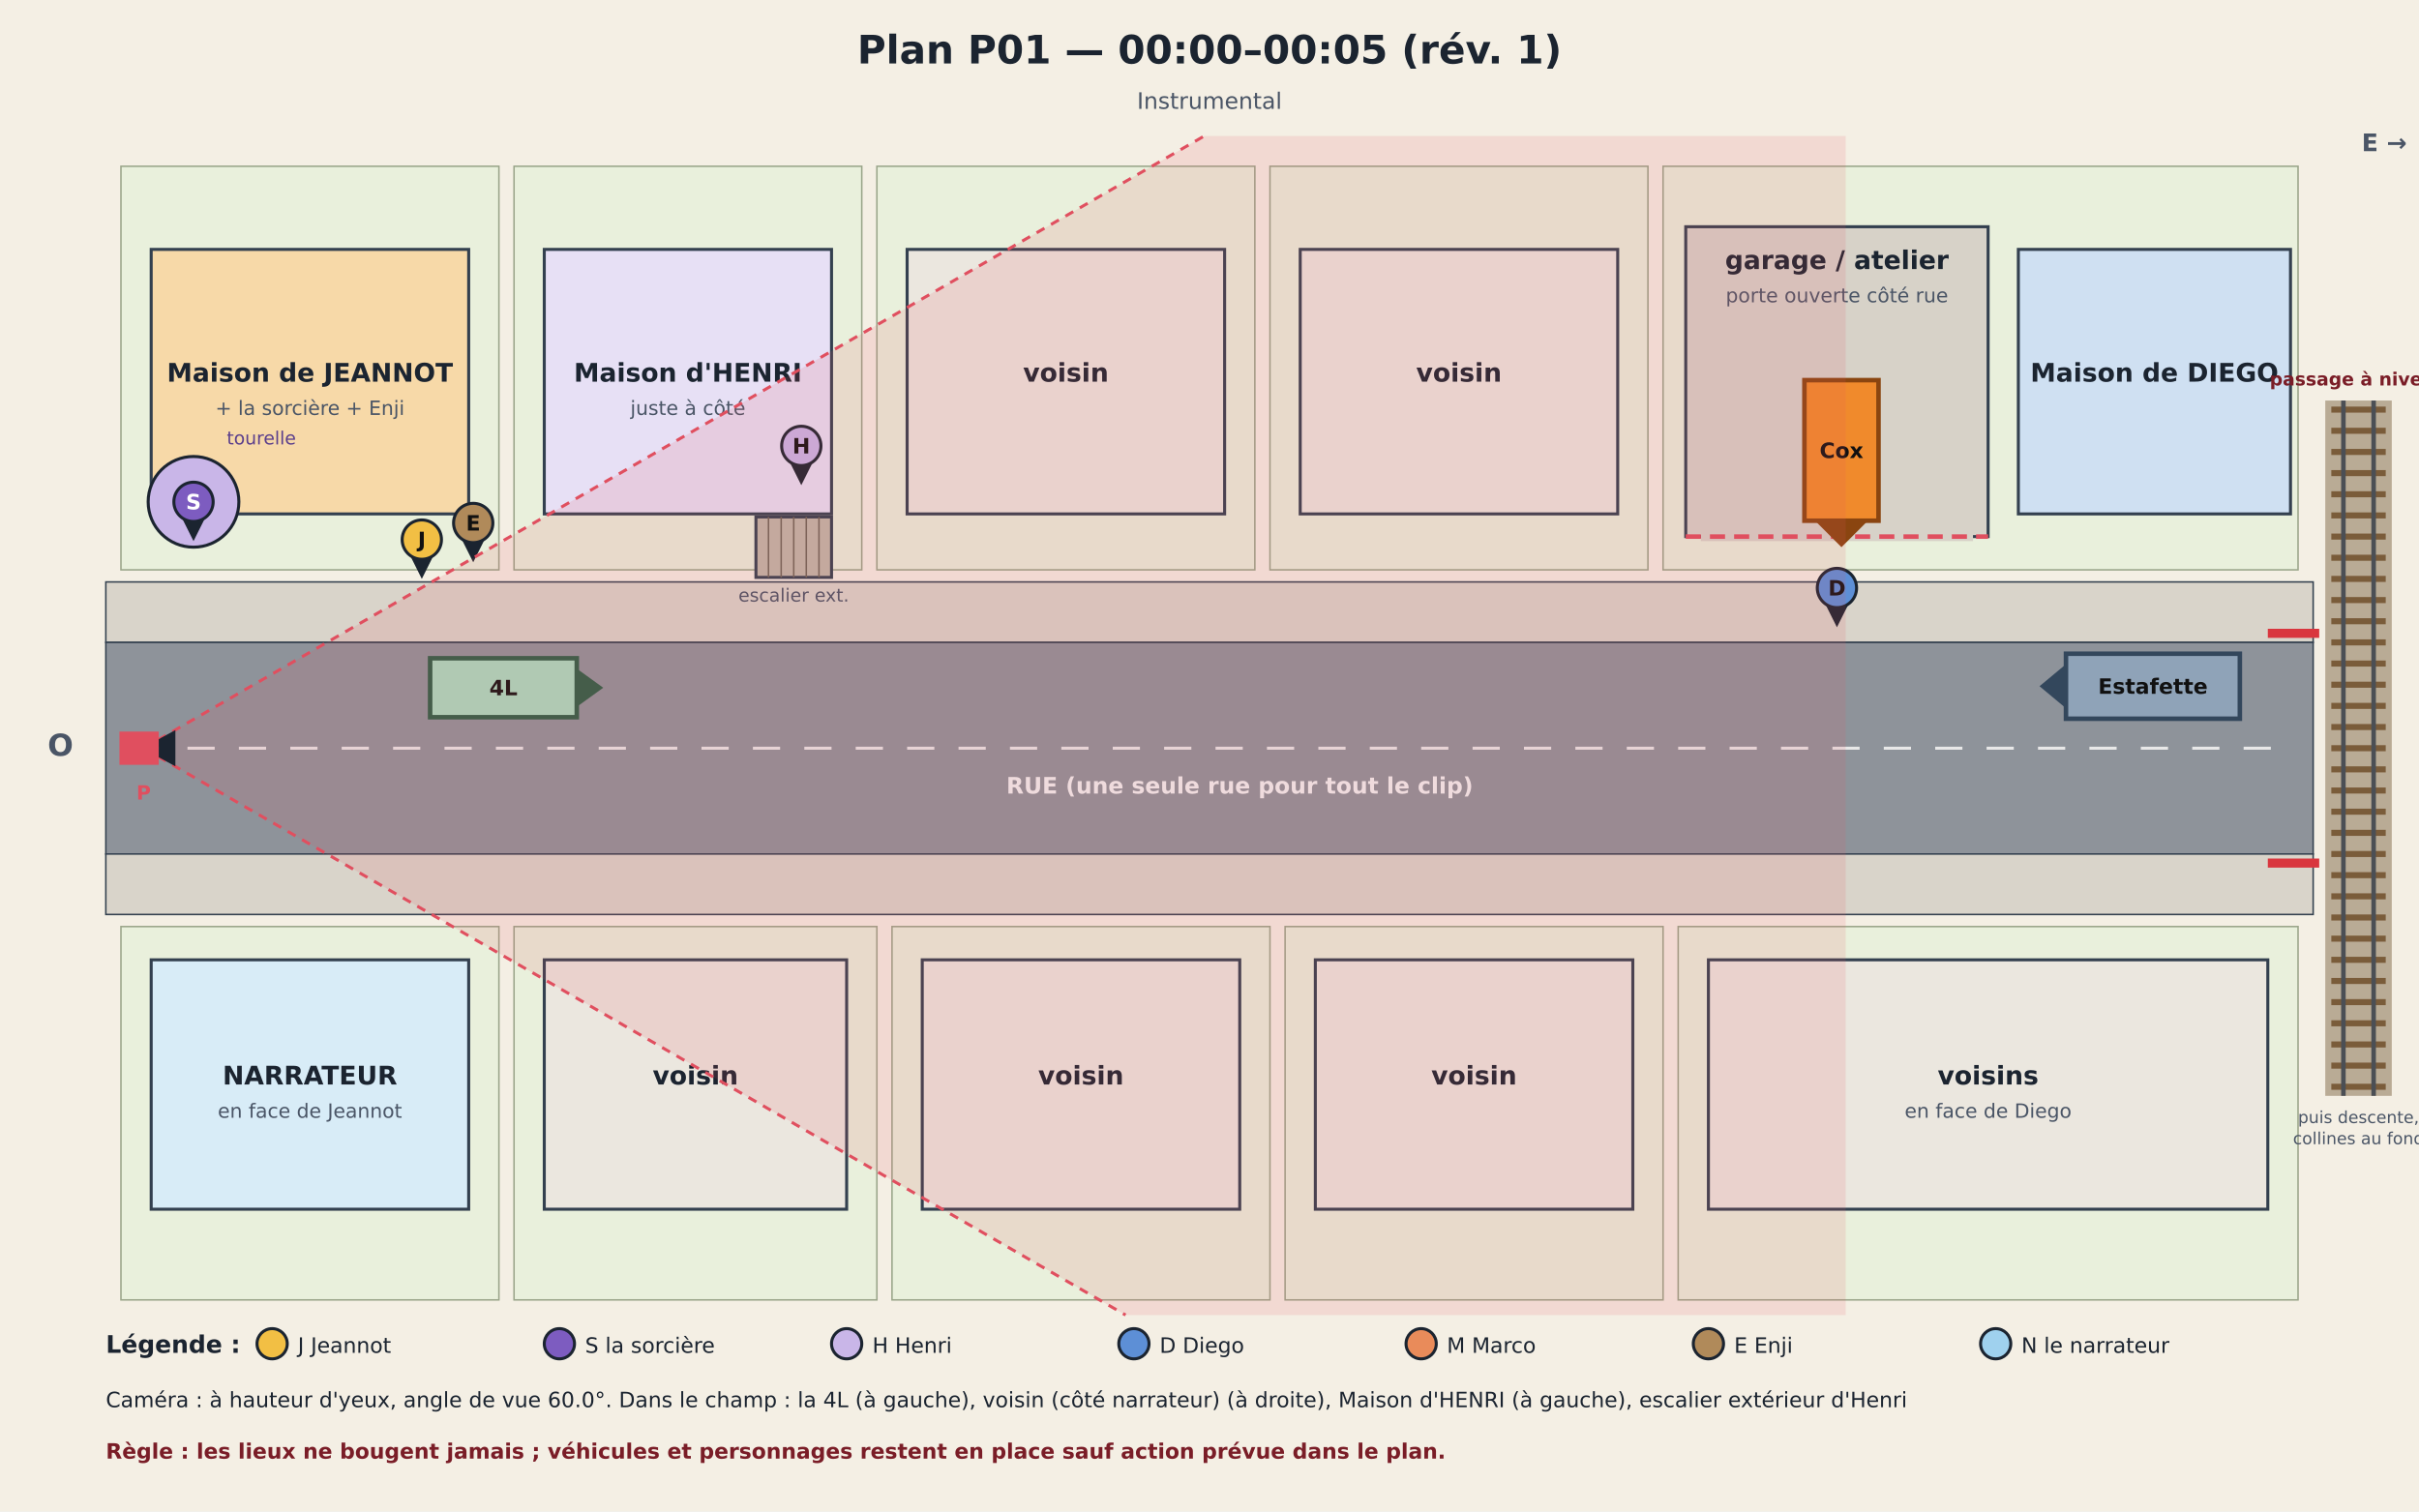
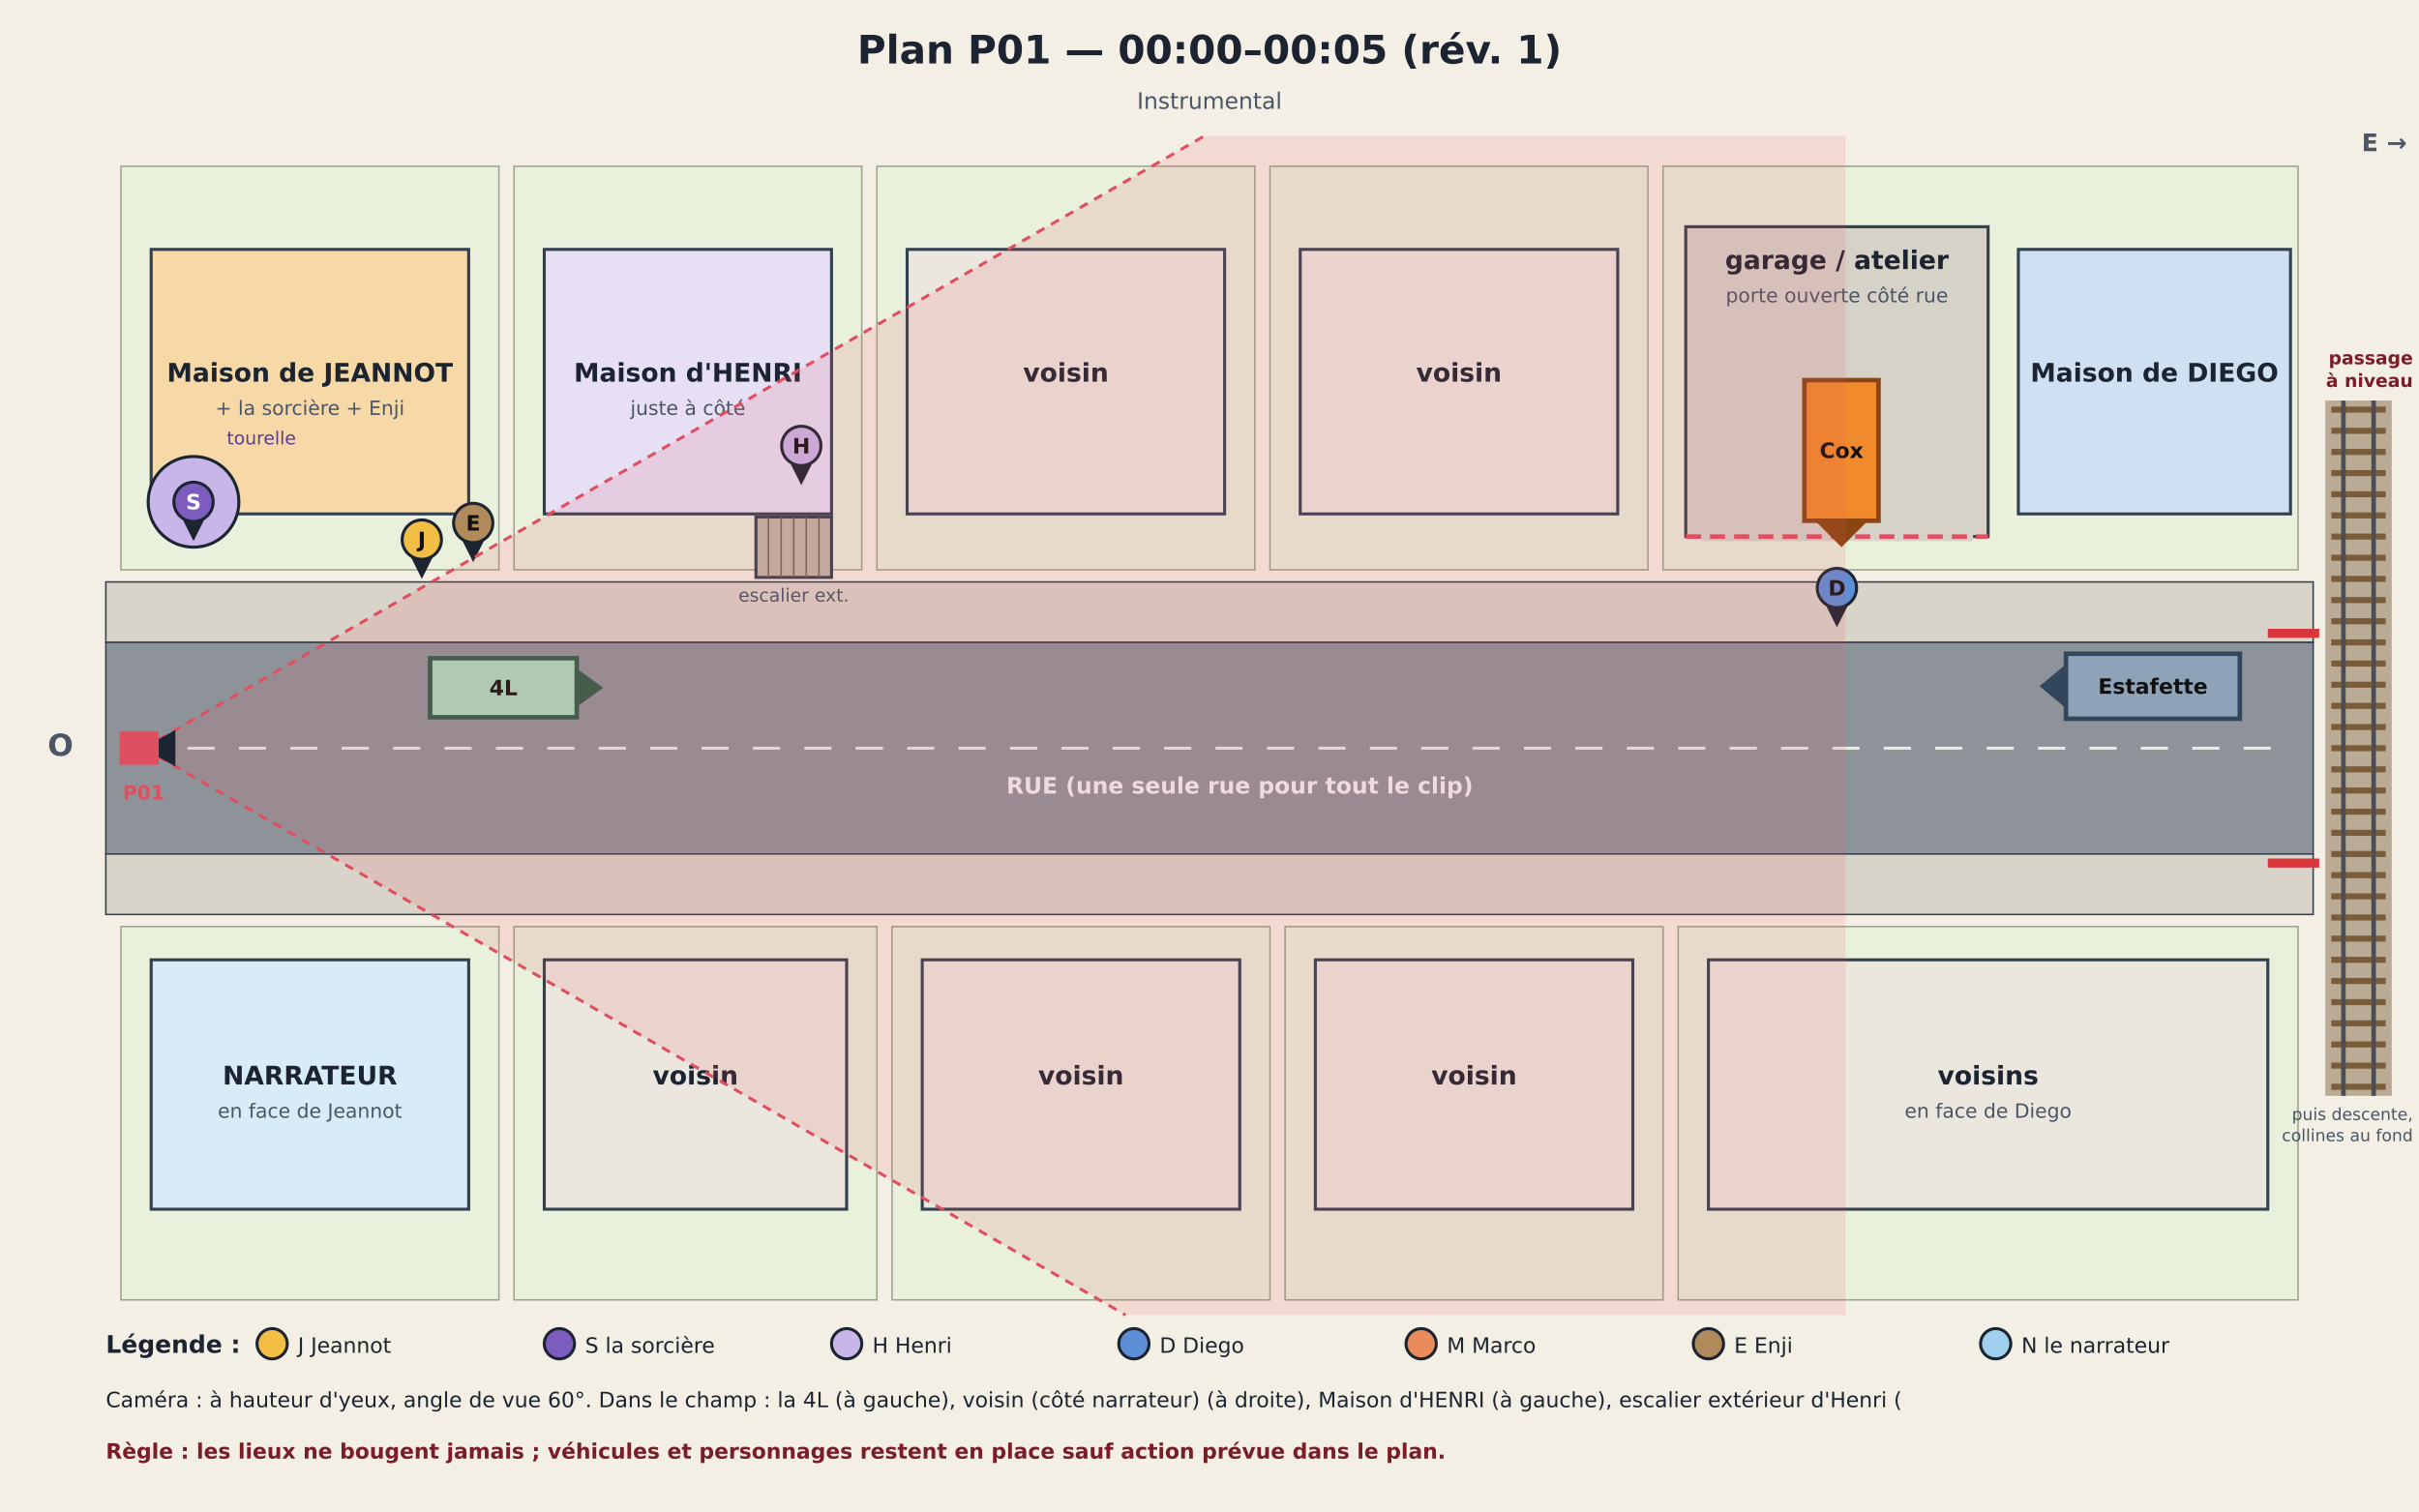
<svg xmlns="http://www.w3.org/2000/svg" width="1600" height="1000" viewBox="0 0 1600 1000" font-family="DejaVu Sans, Arial, sans-serif">
  <defs>
    <clipPath id="zone">
      <rect x="0" y="90" width="1600" height="780" />
    </clipPath>
  </defs>
  <rect x="0.0" y="0.0" width="1600.0" height="1000.0" rx="0" fill="#f4efe4" stroke="none" stroke-width="0" />
  <rect x="70.0" y="385.0" width="1460.0" height="40.0" rx="0" fill="#d9d4ca" stroke="#33404f" stroke-width="1" />
  <rect x="70.0" y="425.0" width="1460.0" height="140.0" rx="0" fill="#8e939a" stroke="#33404f" stroke-width="1" />
  <rect x="70.0" y="565.0" width="1460.0" height="40.0" rx="0" fill="#d9d4ca" stroke="#33404f" stroke-width="1" />
  <line x1="90.0" y1="495.0" x2="1510.0" y2="495.0" stroke="#e8e8e8" stroke-width="2" stroke-dasharray="18 16" />
  <text x="820.0" y="525.0" font-size="15" fill="#f1f1f1" text-anchor="middle" font-weight="bold">RUE (une seule rue pour tout le clip)</text>
  <rect x="80.0" y="110.0" width="250.0" height="267.0" rx="0" fill="#e9f0dc" stroke="#9aa58a" stroke-width="1" />
  <rect x="340.0" y="110.0" width="230.0" height="267.0" rx="0" fill="#e9f0dc" stroke="#9aa58a" stroke-width="1" />
  <rect x="580.0" y="110.0" width="250.0" height="267.0" rx="0" fill="#e9f0dc" stroke="#9aa58a" stroke-width="1" />
  <rect x="840.0" y="110.0" width="250.0" height="267.0" rx="0" fill="#e9f0dc" stroke="#9aa58a" stroke-width="1" />
  <rect x="1100.0" y="110.0" width="420.0" height="267.0" rx="0" fill="#e9f0dc" stroke="#9aa58a" stroke-width="1" />
  <rect x="80.0" y="613.0" width="250.0" height="247.0" rx="0" fill="#e9f0dc" stroke="#9aa58a" stroke-width="1" />
  <rect x="340.0" y="613.0" width="240.0" height="247.0" rx="0" fill="#e9f0dc" stroke="#9aa58a" stroke-width="1" />
  <rect x="590.0" y="613.0" width="250.0" height="247.0" rx="0" fill="#e9f0dc" stroke="#9aa58a" stroke-width="1" />
  <rect x="850.0" y="613.0" width="250.0" height="247.0" rx="0" fill="#e9f0dc" stroke="#9aa58a" stroke-width="1" />
  <rect x="1110.0" y="613.0" width="410.0" height="247.0" rx="0" fill="#e9f0dc" stroke="#9aa58a" stroke-width="1" />
  <rect x="100.0" y="165.0" width="210.0" height="175.0" rx="0" fill="#f7d9a8" stroke="#33404f" stroke-width="2" />
  <text x="205.0" y="252.5" font-size="17" fill="#1b2430" text-anchor="middle" font-weight="bold">Maison de JEANNOT</text>
  <text x="205.0" y="274.5" font-size="13" fill="#4a5566" text-anchor="middle">+ la sorcière + Enji</text>
  <rect x="360.0" y="165.0" width="190.0" height="175.0" rx="0" fill="#e7e0f5" stroke="#33404f" stroke-width="2" />
  <text x="455.0" y="252.5" font-size="17" fill="#1b2430" text-anchor="middle" font-weight="bold">Maison d'HENRI</text>
  <text x="455.0" y="274.5" font-size="13" fill="#4a5566" text-anchor="middle">juste à côté</text>
  <rect x="600.0" y="165.0" width="210.0" height="175.0" rx="0" fill="#ebe7df" stroke="#33404f" stroke-width="2" />
  <text x="705.0" y="252.5" font-size="17" fill="#1b2430" text-anchor="middle" font-weight="bold">voisin</text>
  <rect x="860.0" y="165.0" width="210.0" height="175.0" rx="0" fill="#ebe7df" stroke="#33404f" stroke-width="2" />
  <text x="965.0" y="252.5" font-size="17" fill="#1b2430" text-anchor="middle" font-weight="bold">voisin</text>
  <rect x="1115.0" y="150.0" width="200.0" height="205.0" rx="0" fill="#d7d2c8" stroke="#33404f" stroke-width="2" />
  <line x1="1125.0" y1="355.0" x2="1305.0" y2="355.0" stroke="#d7d2c8" stroke-width="6" />
  <line x1="1115.0" y1="355.0" x2="1315.0" y2="355.0" stroke="#e04f5f" stroke-width="3" stroke-dasharray="10 6" />
  <text x="1215.0" y="178.0" font-size="17" fill="#1b2430" text-anchor="middle" font-weight="bold">garage / atelier</text>
  <text x="1215.0" y="200.0" font-size="13" fill="#4a5566" text-anchor="middle">porte ouverte côté rue</text>
  <rect x="1335.0" y="165.0" width="180.0" height="175.0" rx="0" fill="#cfe0f2" stroke="#33404f" stroke-width="2" />
  <text x="1425.0" y="252.5" font-size="17" fill="#1b2430" text-anchor="middle" font-weight="bold">Maison de DIEGO</text>
  <rect x="100.0" y="635.0" width="210.0" height="165.0" rx="0" fill="#d8ecf7" stroke="#33404f" stroke-width="2" />
  <text x="205.0" y="717.5" font-size="17" fill="#1b2430" text-anchor="middle" font-weight="bold">NARRATEUR</text>
  <text x="205.0" y="739.5" font-size="13" fill="#4a5566" text-anchor="middle">en face de Jeannot</text>
  <rect x="360.0" y="635.0" width="200.0" height="165.0" rx="0" fill="#ebe7df" stroke="#33404f" stroke-width="2" />
  <text x="460.0" y="717.5" font-size="17" fill="#1b2430" text-anchor="middle" font-weight="bold">voisin</text>
  <rect x="610.0" y="635.0" width="210.0" height="165.0" rx="0" fill="#ebe7df" stroke="#33404f" stroke-width="2" />
  <text x="715.0" y="717.5" font-size="17" fill="#1b2430" text-anchor="middle" font-weight="bold">voisin</text>
  <rect x="870.0" y="635.0" width="210.0" height="165.0" rx="0" fill="#ebe7df" stroke="#33404f" stroke-width="2" />
  <text x="975.0" y="717.5" font-size="17" fill="#1b2430" text-anchor="middle" font-weight="bold">voisin</text>
  <rect x="1130.0" y="635.0" width="370.0" height="165.0" rx="0" fill="#ebe7df" stroke="#33404f" stroke-width="2" />
  <text x="1315.0" y="717.5" font-size="17" fill="#1b2430" text-anchor="middle" font-weight="bold">voisins</text>
  <text x="1315.0" y="739.5" font-size="13" fill="#4a5566" text-anchor="middle">en face de Diego</text>
  <circle cx="128.0" cy="332.0" r="30" fill="#c9b6e8" stroke="#1b2430" stroke-width="2" />
  <text x="150.0" y="294.0" font-size="12" fill="#5b3f8c" text-anchor="start">tourelle</text>
  <rect x="500.0" y="342.0" width="50.0" height="40.0" rx="0" fill="#bfb7a8" stroke="#33404f" stroke-width="2" />
  <line x1="508.3" y1="342.0" x2="508.3" y2="382.0" stroke="#6e6658" stroke-width="1" />
  <line x1="516.7" y1="342.0" x2="516.7" y2="382.0" stroke="#6e6658" stroke-width="1" />
  <line x1="525.0" y1="342.0" x2="525.0" y2="382.0" stroke="#6e6658" stroke-width="1" />
  <line x1="533.3" y1="342.0" x2="533.3" y2="382.0" stroke="#6e6658" stroke-width="1" />
  <line x1="541.7" y1="342.0" x2="541.7" y2="382.0" stroke="#6e6658" stroke-width="1" />
  <text x="525.0" y="398.0" font-size="12" fill="#4a5566" text-anchor="middle">escalier ext.</text>
  <rect x="1538.0" y="265.0" width="44.0" height="460.0" rx="0" fill="#b9ab95" stroke="none" stroke-width="0" />
  <line x1="1542.0" y1="271.0" x2="1578.0" y2="271.0" stroke="#7a5c3a" stroke-width="4" />
  <line x1="1542.0" y1="285.0" x2="1578.0" y2="285.0" stroke="#7a5c3a" stroke-width="4" />
  <line x1="1542.0" y1="299.0" x2="1578.0" y2="299.0" stroke="#7a5c3a" stroke-width="4" />
  <line x1="1542.0" y1="313.0" x2="1578.0" y2="313.0" stroke="#7a5c3a" stroke-width="4" />
  <line x1="1542.0" y1="327.0" x2="1578.0" y2="327.0" stroke="#7a5c3a" stroke-width="4" />
  <line x1="1542.0" y1="341.0" x2="1578.0" y2="341.0" stroke="#7a5c3a" stroke-width="4" />
  <line x1="1542.0" y1="355.0" x2="1578.0" y2="355.0" stroke="#7a5c3a" stroke-width="4" />
  <line x1="1542.0" y1="369.0" x2="1578.0" y2="369.0" stroke="#7a5c3a" stroke-width="4" />
  <line x1="1542.0" y1="383.0" x2="1578.0" y2="383.0" stroke="#7a5c3a" stroke-width="4" />
  <line x1="1542.0" y1="397.0" x2="1578.0" y2="397.0" stroke="#7a5c3a" stroke-width="4" />
  <line x1="1542.0" y1="411.0" x2="1578.0" y2="411.0" stroke="#7a5c3a" stroke-width="4" />
  <line x1="1542.0" y1="425.0" x2="1578.0" y2="425.0" stroke="#7a5c3a" stroke-width="4" />
  <line x1="1542.0" y1="439.0" x2="1578.0" y2="439.0" stroke="#7a5c3a" stroke-width="4" />
  <line x1="1542.0" y1="453.0" x2="1578.0" y2="453.0" stroke="#7a5c3a" stroke-width="4" />
  <line x1="1542.0" y1="467.0" x2="1578.0" y2="467.0" stroke="#7a5c3a" stroke-width="4" />
  <line x1="1542.0" y1="481.0" x2="1578.0" y2="481.0" stroke="#7a5c3a" stroke-width="4" />
  <line x1="1542.0" y1="495.0" x2="1578.0" y2="495.0" stroke="#7a5c3a" stroke-width="4" />
  <line x1="1542.0" y1="509.0" x2="1578.0" y2="509.0" stroke="#7a5c3a" stroke-width="4" />
  <line x1="1542.0" y1="523.0" x2="1578.0" y2="523.0" stroke="#7a5c3a" stroke-width="4" />
  <line x1="1542.0" y1="537.0" x2="1578.0" y2="537.0" stroke="#7a5c3a" stroke-width="4" />
  <line x1="1542.0" y1="551.0" x2="1578.0" y2="551.0" stroke="#7a5c3a" stroke-width="4" />
  <line x1="1542.0" y1="565.0" x2="1578.0" y2="565.0" stroke="#7a5c3a" stroke-width="4" />
  <line x1="1542.0" y1="579.0" x2="1578.0" y2="579.0" stroke="#7a5c3a" stroke-width="4" />
  <line x1="1542.0" y1="593.0" x2="1578.0" y2="593.0" stroke="#7a5c3a" stroke-width="4" />
  <line x1="1542.0" y1="607.0" x2="1578.0" y2="607.0" stroke="#7a5c3a" stroke-width="4" />
  <line x1="1542.0" y1="621.0" x2="1578.0" y2="621.0" stroke="#7a5c3a" stroke-width="4" />
  <line x1="1542.0" y1="635.0" x2="1578.0" y2="635.0" stroke="#7a5c3a" stroke-width="4" />
  <line x1="1542.0" y1="649.0" x2="1578.0" y2="649.0" stroke="#7a5c3a" stroke-width="4" />
  <line x1="1542.0" y1="663.0" x2="1578.0" y2="663.0" stroke="#7a5c3a" stroke-width="4" />
  <line x1="1542.0" y1="677.0" x2="1578.0" y2="677.0" stroke="#7a5c3a" stroke-width="4" />
  <line x1="1542.0" y1="691.0" x2="1578.0" y2="691.0" stroke="#7a5c3a" stroke-width="4" />
  <line x1="1542.0" y1="705.0" x2="1578.0" y2="705.0" stroke="#7a5c3a" stroke-width="4" />
  <line x1="1542.0" y1="719.0" x2="1578.0" y2="719.0" stroke="#7a5c3a" stroke-width="4" />
  <line x1="1550.0" y1="265.0" x2="1550.0" y2="725.0" stroke="#4b4f55" stroke-width="3" />
  <line x1="1570.0" y1="265.0" x2="1570.0" y2="725.0" stroke="#4b4f55" stroke-width="3" />
  <line x1="1534.0" y1="419.0" x2="1500.0" y2="419.0" stroke="#d9363e" stroke-width="6" />
  <line x1="1534.0" y1="571.0" x2="1500.0" y2="571.0" stroke="#d9363e" stroke-width="6" />
-   <text x="1560.0" y="255.0" font-size="12" fill="#7a1d27" text-anchor="middle" font-weight="bold">passage à niveau</text>
-   <text x="1560.0" y="743.0" font-size="11" fill="#4a5566" text-anchor="middle">puis descente,</text>
-   <text x="1560.0" y="757.0" font-size="11" fill="#4a5566" text-anchor="middle">collines au fond</text>
+   <text x="1596.0" y="241.0" font-size="12" fill="#7a1d27" text-anchor="end" font-weight="bold">passage</text>
+   <text x="1596.0" y="256.0" font-size="12" fill="#7a1d27" text-anchor="end" font-weight="bold">à niveau</text>
+   <text x="1596.0" y="741.0" font-size="11" fill="#4a5566" text-anchor="end">puis descente,</text>
+   <text x="1596.0" y="755.0" font-size="11" fill="#4a5566" text-anchor="end">collines au fond</text>
  <text x="40.0" y="500.0" font-size="20" fill="#4a5566" text-anchor="middle" font-weight="bold">O</text>
  <text x="1592.0" y="100.0" font-size="16" fill="#4a5566" text-anchor="end" font-weight="bold">E →</text>
  <polygon points="283.0,434.0 383.0,434.0 383.0,476.0 283.0,476.0" fill="#2c5f47" fill-opacity="1.0" />
  <polygon points="286.0,437.0 380.0,437.0 380.0,473.0 286.0,473.0" fill="#a8dcc0" fill-opacity="1.0" />
  <polygon points="381.0,442.0 399.0,455.0 381.0,468.0" fill="#2c5f47" fill-opacity="1.0" />
  <text x="333.0" y="460.0" font-size="14" fill="#111" text-anchor="middle" font-weight="bold">4L</text>
  <polygon points="1483.0,477.0 1365.0,477.0 1365.0,431.0 1483.0,431.0" fill="#33475c" fill-opacity="1.0" />
  <polygon points="1480.0,474.0 1368.0,474.0 1368.0,434.0 1480.0,434.0" fill="#8fa3b8" fill-opacity="1.0" />
  <polygon points="1367.0,469.0 1349.0,454.0 1367.0,439.0" fill="#33475c" fill-opacity="1.0" />
  <text x="1424.0" y="459.0" font-size="14" fill="#111" text-anchor="middle" font-weight="bold">Estafette</text>
  <polygon points="1244.0,250.0 1244.0,346.0 1192.0,346.0 1192.0,250.0" fill="#8a4510" fill-opacity="1.0" />
  <polygon points="1241.0,253.0 1241.0,343.0 1195.0,343.0 1195.0,253.0" fill="#f08a2c" fill-opacity="1.0" />
  <polygon points="1236.0,344.0 1218.0,362.0 1200.0,344.0" fill="#8a4510" fill-opacity="1.0" />
  <text x="1218.0" y="303.0" font-size="14" fill="#111" text-anchor="middle" font-weight="bold">Cox</text>
  <polygon points="287.0,367.0 279.0,383.0 271.0,367.0" fill="#1b2430" fill-opacity="1.0" />
  <circle cx="279.0" cy="357.0" r="13" fill="#f2bf44" stroke="#1b2430" stroke-width="2" />
  <text x="279.0" y="362.0" font-size="14" fill="#111" text-anchor="middle" font-weight="bold">J</text>
  <polygon points="321.0,356.0 313.0,372.0 305.0,356.0" fill="#1b2430" fill-opacity="1.0" />
  <circle cx="313.0" cy="346.0" r="13" fill="#b08a5a" stroke="#1b2430" stroke-width="2" />
  <text x="313.0" y="351.0" font-size="14" fill="#111" text-anchor="middle" font-weight="bold">E</text>
  <polygon points="136.0,342.0 128.0,358.0 120.0,342.0" fill="#1b2430" fill-opacity="1.0" />
  <circle cx="128.0" cy="332.0" r="13" fill="#7d5cc0" stroke="#1b2430" stroke-width="2" />
  <text x="128.0" y="337.0" font-size="14" fill="#fff" text-anchor="middle" font-weight="bold">S</text>
  <polygon points="538.0,305.0 530.0,321.0 522.0,305.0" fill="#1b2430" fill-opacity="1.0" />
  <circle cx="530.0" cy="295.0" r="13" fill="#c9b6e8" stroke="#1b2430" stroke-width="2" />
  <text x="530.0" y="300.0" font-size="14" fill="#111" text-anchor="middle" font-weight="bold">H</text>
  <polygon points="1223.0,399.0 1215.0,415.0 1207.0,399.0" fill="#1b2430" fill-opacity="1.0" />
  <circle cx="1215.0" cy="389.0" r="13" fill="#5d8fd6" stroke="#1b2430" stroke-width="2" />
  <text x="1215.0" y="394.0" font-size="14" fill="#111" text-anchor="middle" font-weight="bold">D</text>
  <polygon points="95.0,495.0 1220.8,-155.0 1220.8,1145.0" fill="#e04f5f" fill-opacity="0.14" clip-path="url(#zone)" />
  <line x1="95.0" y1="495.0" x2="796.5" y2="90.0" stroke="#e04f5f" stroke-width="2" stroke-dasharray="6 5" />
  <line x1="95.0" y1="495.0" x2="744.5" y2="870.0" stroke="#e04f5f" stroke-width="2" stroke-dasharray="6 5" />
  <polygon points="79.0,484.0 105.0,484.0 105.0,506.0 79.0,506.0" fill="#e04f5f" fill-opacity="1.0" />
  <polygon points="105.0,489.0 116.0,483.0 116.0,507.0 105.0,501.0" fill="#1b2430" fill-opacity="1.0" />
-   <text x="95.0" y="529.0" font-size="13" fill="#e04f5f" text-anchor="middle" font-weight="bold">P</text>
+   <text x="95.0" y="529.0" font-size="13" fill="#e04f5f" text-anchor="middle" font-weight="bold">P01</text>
  <text x="800.0" y="42.0" font-size="26" fill="#1b2430" text-anchor="middle" font-weight="bold">Plan P01 — 00:00–00:05  (rév. 1)</text>
  <text x="800.0" y="72.0" font-size="15" fill="#4a5566" text-anchor="middle">Instrumental</text>
  <text x="70.0" y="895.0" font-size="16" fill="#1b2430" text-anchor="start" font-weight="bold">Légende :</text>
  <circle cx="180.0" cy="889.0" r="10" fill="#f2bf44" stroke="#1b2430" stroke-width="2" />
  <text x="197.0" y="895.0" font-size="14" fill="#1b2430" text-anchor="start">J  Jeannot</text>
  <circle cx="370.0" cy="889.0" r="10" fill="#7d5cc0" stroke="#1b2430" stroke-width="2" />
  <text x="387.0" y="895.0" font-size="14" fill="#1b2430" text-anchor="start">S  la sorcière</text>
  <circle cx="560.0" cy="889.0" r="10" fill="#c9b6e8" stroke="#1b2430" stroke-width="2" />
  <text x="577.0" y="895.0" font-size="14" fill="#1b2430" text-anchor="start">H  Henri</text>
  <circle cx="750.0" cy="889.0" r="10" fill="#5d8fd6" stroke="#1b2430" stroke-width="2" />
  <text x="767.0" y="895.0" font-size="14" fill="#1b2430" text-anchor="start">D  Diego</text>
  <circle cx="940.0" cy="889.0" r="10" fill="#e98b5a" stroke="#1b2430" stroke-width="2" />
  <text x="957.0" y="895.0" font-size="14" fill="#1b2430" text-anchor="start">M  Marco</text>
  <circle cx="1130.0" cy="889.0" r="10" fill="#b08a5a" stroke="#1b2430" stroke-width="2" />
  <text x="1147.0" y="895.0" font-size="14" fill="#1b2430" text-anchor="start">E  Enji</text>
  <circle cx="1320.0" cy="889.0" r="10" fill="#9fd1ee" stroke="#1b2430" stroke-width="2" />
  <text x="1337.0" y="895.0" font-size="14" fill="#1b2430" text-anchor="start">N  le narrateur</text>
-   <text x="70.0" y="931.0" font-size="14" fill="#1b2430" text-anchor="start">Caméra : à hauteur d'yeux, angle de vue 60.0°. Dans le champ : la 4L (à gauche), voisin (côté narrateur) (à droite), Maison d'HENRI (à gauche), escalier extérieur d'Henri</text>
+   <text x="70.0" y="931.0" font-size="14" fill="#1b2430" text-anchor="start">Caméra : à hauteur d'yeux, angle de vue 60°. Dans le champ : la 4L (à gauche), voisin (côté narrateur) (à droite), Maison d'HENRI (à gauche), escalier extérieur d'Henri (</text>
  <text x="70.0" y="965.0" font-size="14" fill="#7a1d27" text-anchor="start" font-weight="bold">Règle : les lieux ne bougent jamais ; véhicules et personnages restent en place sauf action prévue dans le plan.</text>
</svg>
